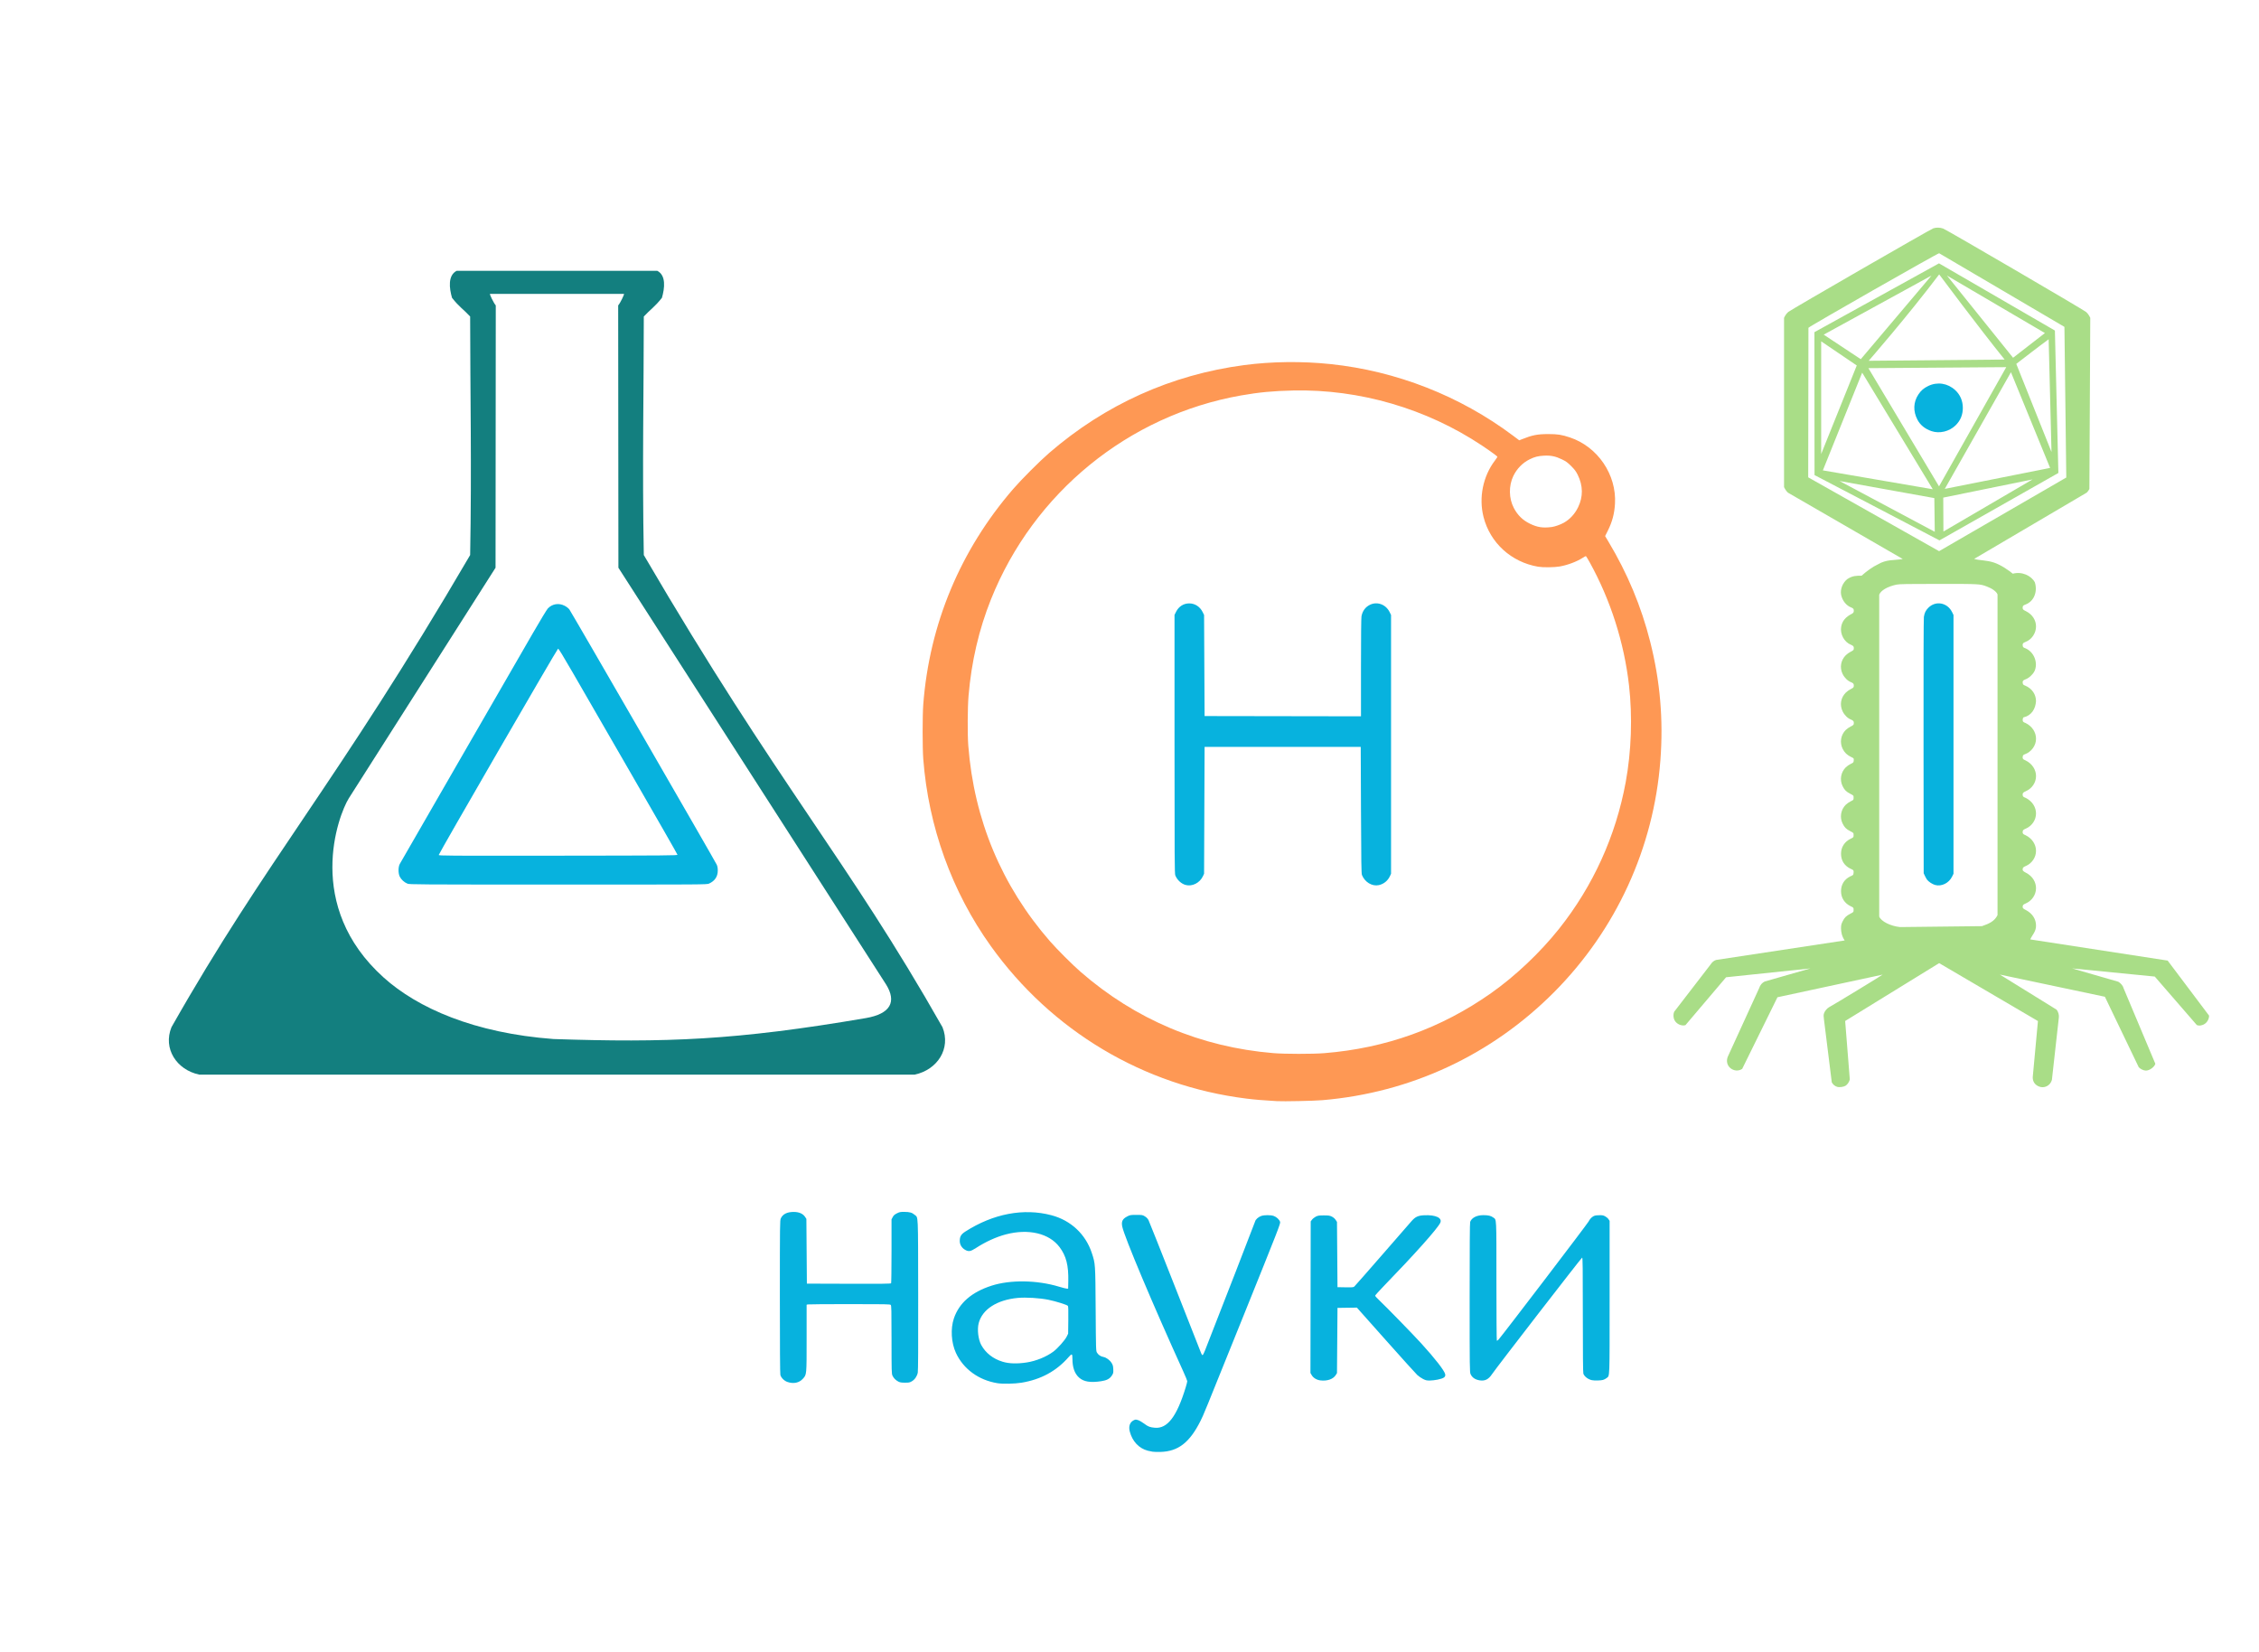
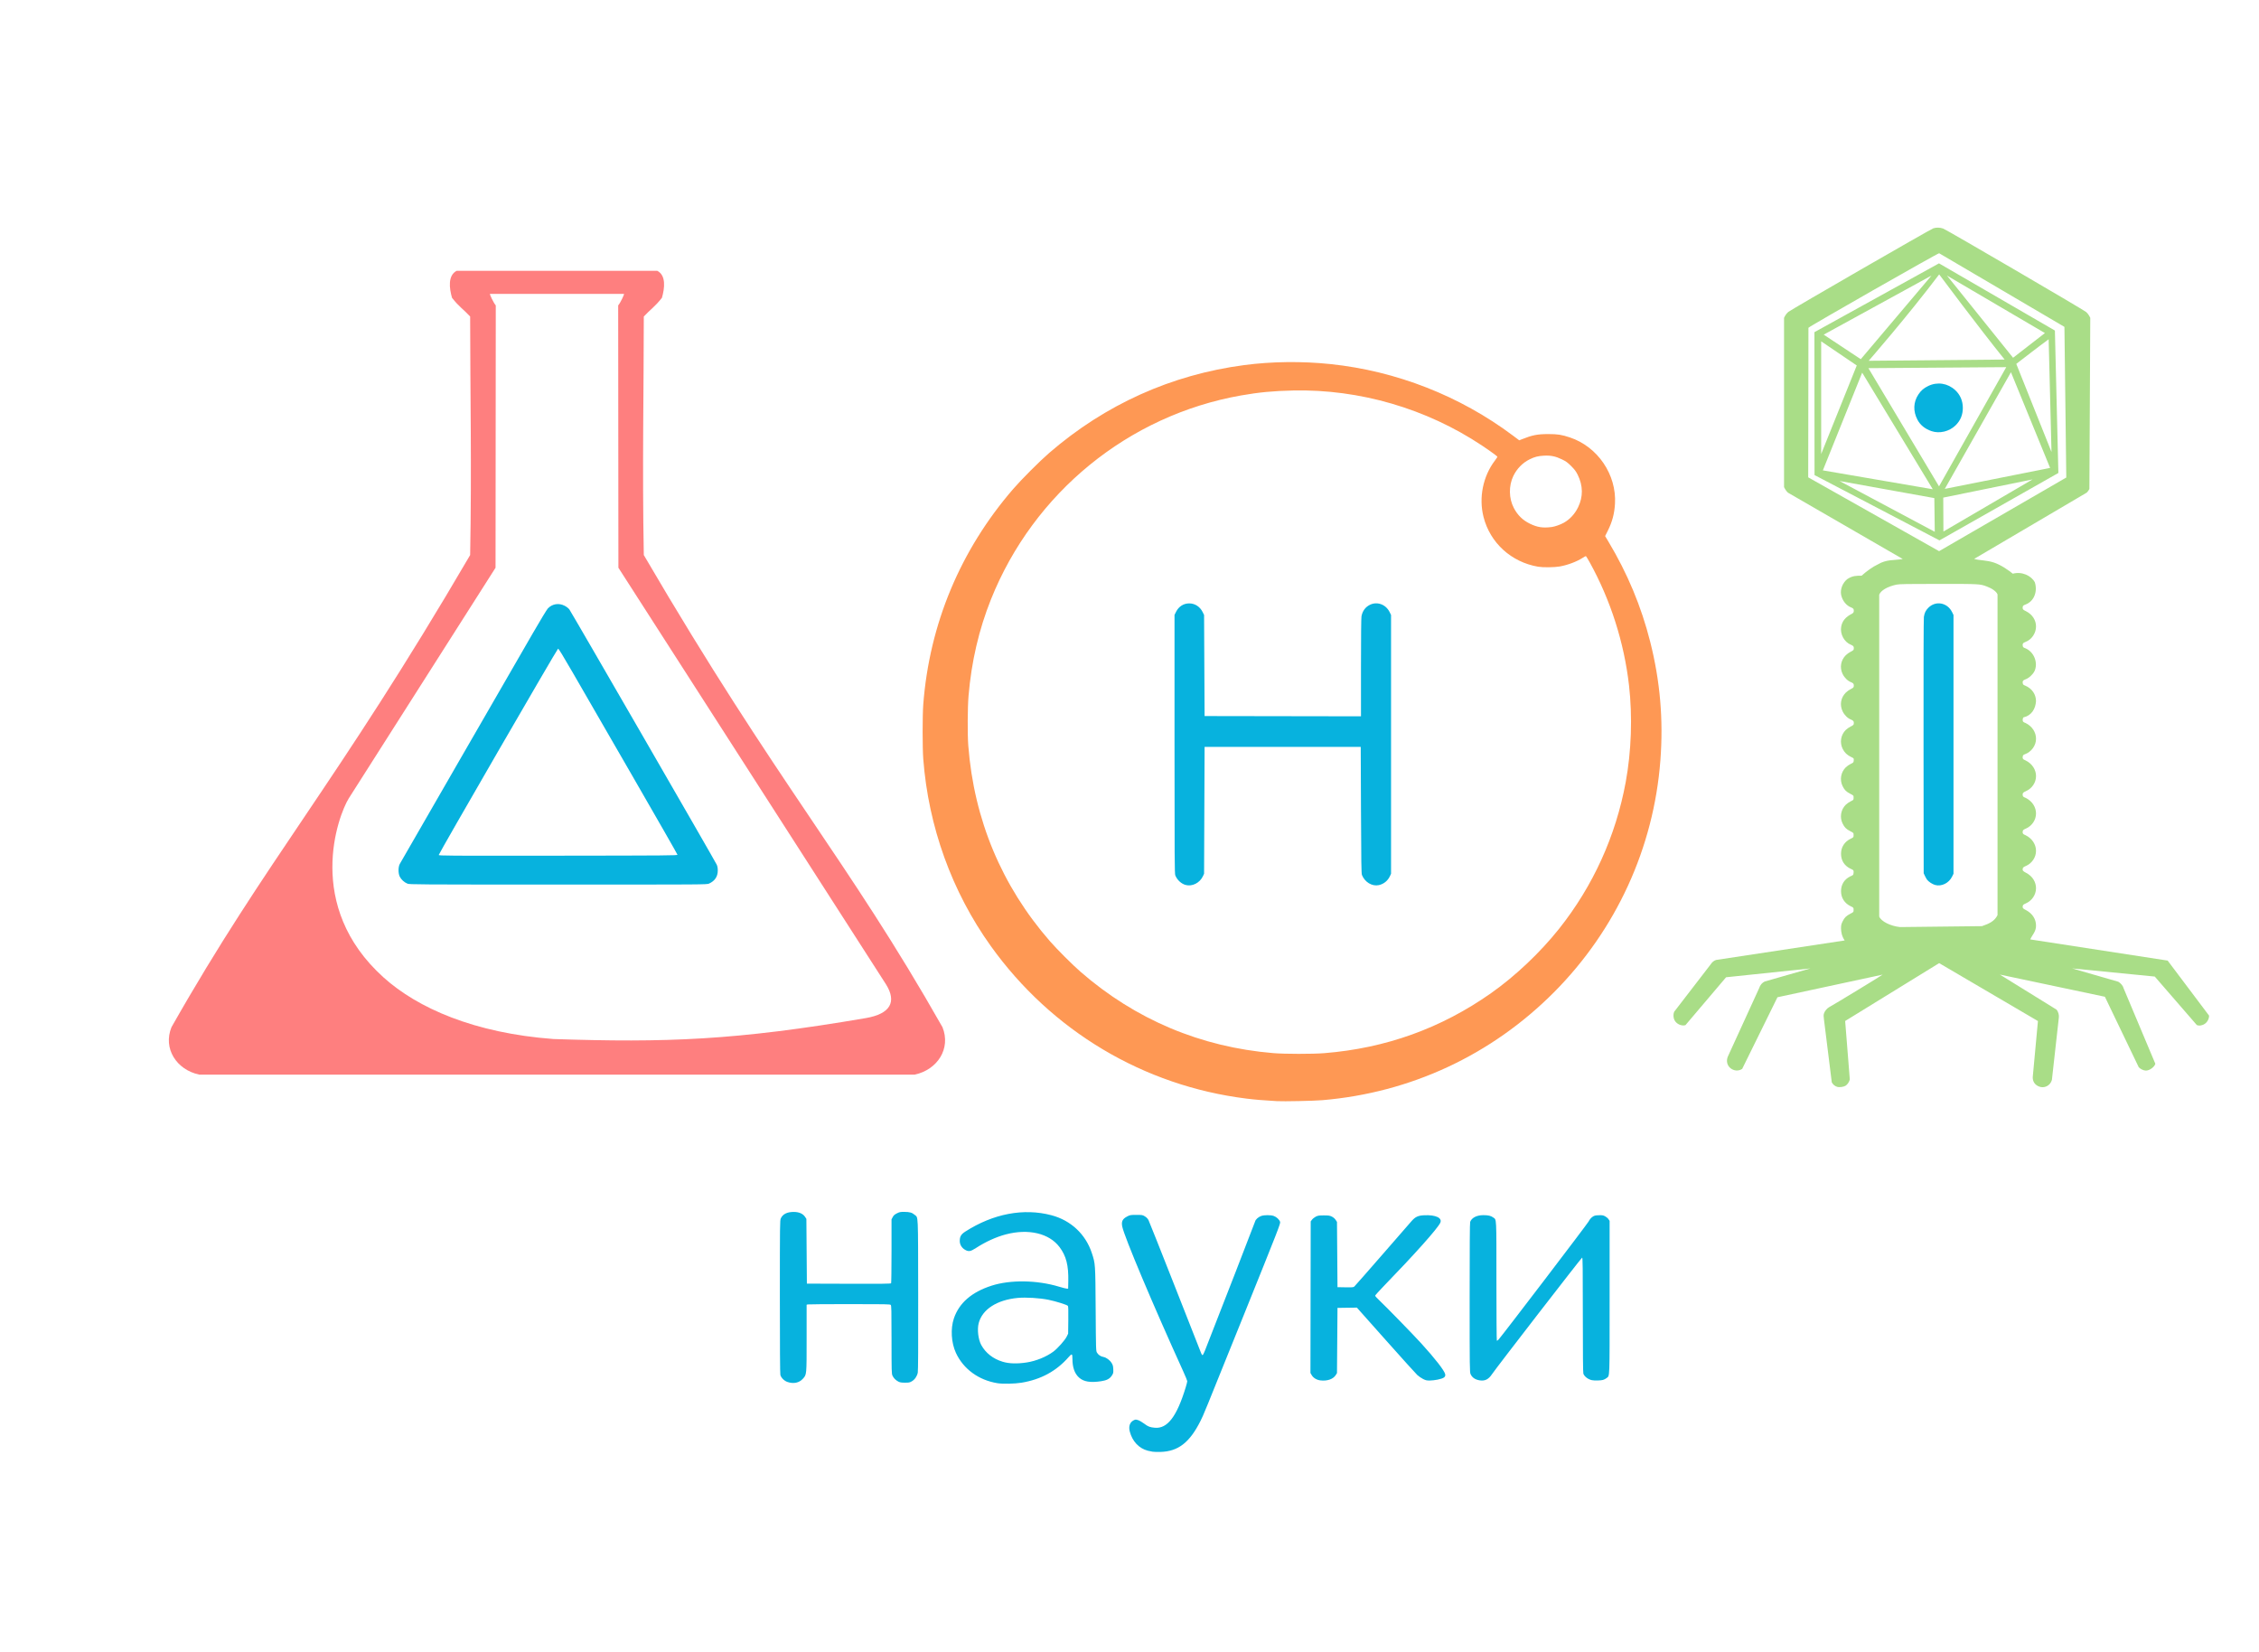
<svg xmlns="http://www.w3.org/2000/svg" id="svg2" version="1.1" width="1222.52" height="893.701" viewBox="0 0 1146.112 837.844">
  <defs id="defs6">
    </defs>
  <g id="layer7" style="display:inline" transform="translate(0,93.75)">
    <path id="logo_text" d="m 584.744,642.673 c -0.705,-0.117 -1.788,-0.343 -2.407,-0.503 -4.482,-1.161 -7.875,-4.782 -9.152,-9.767 -0.664,-2.592 0.053,-4.668 1.947,-5.634 0.904,-0.461 1.069,-0.47 2.23,-0.126 0.694,0.206 2.082,1 3.11,1.778 2.031,1.538 2.91,1.879 5.44,2.108 6.361,0.576 11.144,-5.671 15.638,-20.425 0.451,-1.481 0.816,-2.923 0.811,-3.205 -0.01,-0.282 -0.954,-2.589 -2.108,-5.128 -15.378,-33.807 -29.789,-68.015 -30.873,-73.283 -0.537,-2.61 0.107,-3.913 2.552,-5.171 1.42,-0.73 1.652,-0.769 4.61,-0.769 3.015,0 3.154,0.025 4.351,0.769 0.833,0.518 1.429,1.145 1.827,1.923 0.325,0.635 6.379,15.864 13.454,33.843 7.075,17.979 13.034,33.122 13.243,33.65 0.209,0.529 0.522,0.961 0.697,0.961 0.174,0 0.69,-0.952 1.147,-2.115 7.979,-20.318 25.381,-65.119 25.514,-65.685 0.243,-1.032 1.665,-2.308 3.126,-2.806 1.556,-0.53 4.768,-0.536 6.307,-0.011 1.412,0.481 2.864,1.821 3.254,3.002 0.27,0.817 -0.658,3.197 -18.412,47.249 -20.707,51.381 -20.358,50.526 -21.987,53.769 -5.484,10.92 -11.274,15.415 -20.218,15.697 -1.551,0.049 -3.397,-0.007 -4.102,-0.123 z m -78.71,-34.748 c -9.51,-1.537 -17.269,-7.204 -21.043,-15.371 -2.384,-5.16 -2.803,-12.291 -1.029,-17.508 2.657,-7.813 8.996,-13.321 19.077,-16.577 9.546,-3.083 23.105,-2.885 34.29,0.502 1.683,0.51 3.406,0.945 3.829,0.969 l 0.769,0.042 0.077,-3.718 c 0.169,-8.082 -1.059,-12.887 -4.441,-17.387 -5.249,-6.983 -15.732,-9.46 -27.242,-6.437 -4.893,1.285 -10.245,3.723 -15.135,6.894 -2.805,1.819 -3.769,1.97 -5.623,0.884 -1.645,-0.964 -2.632,-2.638 -2.625,-4.45 0.01,-2.274 0.663,-3.378 2.822,-4.762 14.175,-9.086 29.599,-12.009 43.706,-8.281 9.84,2.6 17.334,9.617 20.476,19.175 1.805,5.489 1.788,5.244 1.945,28.595 0.138,20.616 0.151,21.041 0.667,21.92 0.664,1.13 1.881,1.959 3.203,2.182 1.464,0.247 3.304,1.582 4.211,3.054 0.652,1.059 0.79,1.574 0.858,3.205 0.075,1.791 0.022,2.036 -0.685,3.138 -1.089,1.696 -2.586,2.496 -5.491,2.932 -5.455,0.819 -8.842,0.262 -11.179,-1.84 -2.257,-2.03 -3.353,-5.111 -3.368,-9.467 -0.01,-2.724 -0.252,-2.859 -1.848,-1.026 -6.264,7.194 -14.102,11.462 -24.044,13.093 -3.404,0.558 -9.463,0.677 -12.178,0.238 z m 14.908,-10.529 c 4.685,-0.717 9.878,-2.828 13.451,-5.469 2.188,-1.617 5.89,-5.779 6.814,-7.66 l 0.72,-1.467 0.083,-6.874 c 0.061,-5.014 0,-6.972 -0.22,-7.238 -0.445,-0.536 -6.085,-2.304 -9.753,-3.057 -4.486,-0.921 -11.533,-1.354 -15.684,-0.962 -10.549,0.994 -17.985,5.798 -19.808,12.797 -0.834,3.202 -0.243,8.252 1.297,11.081 2.204,4.049 5.99,7.014 10.835,8.486 3.274,0.995 7.352,1.115 12.265,0.364 z m -121.436,9.901 c -1.636,-0.562 -3.175,-2.092 -3.584,-3.565 -0.17,-0.61 -0.258,-14.328 -0.255,-39.647 0.005,-37.107 0.024,-38.757 0.478,-39.758 1.012,-2.228 3.309,-3.341 6.762,-3.279 2.558,0.047 4.488,0.91 5.521,2.47 l 0.692,1.045 0.128,16.428 0.128,16.428 21.264,0.066 c 16.842,0.052 21.306,-0.002 21.468,-0.256 0.113,-0.177 0.206,-7.543 0.208,-16.37 v -16.048 l 0.597,-1.13 c 0.466,-0.882 0.925,-1.298 2.097,-1.899 1.347,-0.691 1.738,-0.768 3.826,-0.761 2.67,0.009 3.925,0.365 5.181,1.467 1.917,1.683 1.752,-1.992 1.828,40.572 0.047,26.227 -0.017,38.613 -0.204,39.515 -0.385,1.855 -1.509,3.5 -2.986,4.368 -1.117,0.657 -1.462,0.727 -3.545,0.717 -1.837,-0.008 -2.517,-0.12 -3.336,-0.551 -1.362,-0.716 -2.4,-1.772 -2.976,-3.028 -0.441,-0.962 -0.471,-2.092 -0.476,-18.249 -0.01,-15.311 -0.051,-17.268 -0.409,-17.626 -0.36,-0.36 -2.61,-0.403 -20.959,-0.399 -11.306,0.002 -20.816,0.073 -21.133,0.158 l -0.577,0.155 v 16.845 c 0,19.095 0.052,18.533 -1.928,20.736 -1.861,2.07 -4.731,2.657 -7.814,1.598 z m 270.301,-0.803 c -1.816,-0.239 -3.496,-1.27 -4.298,-2.639 l -0.65,-1.11 0.067,-38.451 0.067,-38.451 0.698,-0.915 c 0.384,-0.503 1.249,-1.187 1.923,-1.518 1.061,-0.522 1.602,-0.603 4.045,-0.603 2.449,0 2.983,0.08 4.055,0.608 0.775,0.382 1.491,0.995 1.923,1.647 l 0.688,1.04 0.128,16.556 0.128,16.556 4.002,0.07 c 3.526,0.062 4.065,0.016 4.531,-0.385 0.291,-0.25 6.656,-7.493 14.144,-16.094 7.488,-8.602 14.2,-16.307 14.916,-17.122 1.908,-2.175 3.319,-2.817 6.493,-2.956 5.813,-0.254 9.229,1.385 8.042,3.86 -1.447,3.016 -12.893,15.826 -28.86,32.3 -2.291,2.364 -4.166,4.46 -4.166,4.658 0,0.198 0.952,1.253 2.115,2.345 3.303,3.101 17.092,17.254 21.231,21.792 7.045,7.723 11.841,13.896 12.192,15.693 0.279,1.427 -0.642,2.08 -3.885,2.752 -1.123,0.233 -2.875,0.433 -3.894,0.444 -1.591,0.018 -2.08,-0.093 -3.461,-0.787 -0.885,-0.444 -2.202,-1.355 -2.928,-2.025 -0.726,-0.67 -7.915,-8.633 -15.976,-17.696 l -14.656,-16.478 -4.92,0.07 -4.92,0.07 -0.128,16.537 -0.128,16.537 -0.608,0.978 c -1.32,2.123 -4.394,3.179 -7.909,2.717 z m 80.945,-0.006 c -2.299,-0.356 -3.849,-1.412 -4.646,-3.166 -0.45,-0.99 -0.471,-2.716 -0.476,-38.772 0,-26 0.079,-37.96 0.266,-38.458 0.802,-2.128 3.338,-3.415 6.724,-3.412 2.48,0.002 3.847,0.328 4.99,1.191 1.714,1.293 1.602,-0.955 1.602,32.238 0,16.568 0.098,30.183 0.217,30.257 0.119,0.074 0.506,-0.179 0.86,-0.562 1.801,-1.949 44.98,-58.554 45.688,-59.893 0.544,-1.029 1.201,-1.827 1.922,-2.334 0.965,-0.678 1.345,-0.78 3.189,-0.849 1.781,-0.068 2.265,0.009 3.245,0.513 0.633,0.326 1.412,0.984 1.731,1.463 l 0.579,0.871 v 38.817 c 0,42.599 0.115,39.54 -1.541,40.934 -0.434,0.366 -1.259,0.791 -1.833,0.946 -1.194,0.321 -4.378,0.384 -5.643,0.111 -1.918,-0.414 -3.743,-1.806 -4.299,-3.279 -0.187,-0.494 -0.273,-9.88 -0.273,-29.805 0,-24.074 -0.059,-29.083 -0.342,-29.083 -0.332,0 -43.663,56.025 -45.694,59.079 -1.787,2.688 -3.592,3.608 -6.267,3.194 z M 601.524,355.178 c -2.226,-0.624 -4.258,-2.507 -5.231,-4.847 -0.354,-0.851 -0.396,-7.952 -0.396,-66.555 v -65.602 l 0.787,-1.576 c 1.339,-2.68 3.78,-4.243 6.64,-4.254 2.919,-0.01 5.496,1.652 6.858,4.424 l 0.713,1.451 0.128,25.638 0.128,25.638 39.675,0.065 39.675,0.065 v -24.707 c 0,-15.201 0.098,-25.221 0.253,-26.043 0.509,-2.684 1.991,-4.699 4.281,-5.819 3.703,-1.812 8.095,-0.183 10.008,3.711 l 0.713,1.451 v 65.634 65.634 l -0.54,1.167 c -1.114,2.407 -3.167,4.074 -5.683,4.613 -3.386,0.726 -7.075,-1.493 -8.542,-5.139 -0.301,-0.749 -0.382,-6.198 -0.489,-32.945 l -0.128,-32.048 h -39.611 -39.611 l -0.128,32.176 -0.128,32.176 -0.548,1.185 c -1.599,3.457 -5.482,5.439 -8.823,4.503 z m -394.819,-0.671 c -1.59,-0.644 -3.169,-2.084 -3.881,-3.539 -0.835,-1.709 -0.839,-4.834 -0.008,-6.422 0.316,-0.604 14.142,-24.602 30.725,-53.328 16.582,-28.726 33.146,-57.422 36.807,-63.767 3.662,-6.346 7.079,-11.984 7.593,-12.529 2.229,-2.363 5.58,-2.905 8.529,-1.378 0.981,0.508 1.921,1.238 2.398,1.864 0.932,1.222 74.05,127.84 74.791,129.515 0.35,0.791 0.51,1.714 0.51,2.939 0,3.063 -1.488,5.282 -4.442,6.622 -1.103,0.501 -1.974,0.506 -76.493,0.498 -72.304,-0.008 -75.424,-0.028 -76.531,-0.476 z m 137.006,-14.667 c -0.017,-0.231 -10.447,-18.46 -23.177,-40.509 -12.73,-22.049 -26.263,-45.487 -30.072,-52.085 -4.987,-8.638 -7.038,-11.975 -7.328,-11.919 -0.452,0.087 -60.513,103.898 -60.525,104.613 -0.007,0.427 2.993,0.446 60.563,0.385 55.928,-0.06 60.568,-0.097 60.54,-0.485 z m 638.042,15.341 c -1.4,-0.393 -3.359,-1.7 -4.093,-2.732 -0.296,-0.417 -0.794,-1.31 -1.107,-1.986 l -0.567,-1.229 -0.07,-64.224 c -0.044,-39.686 0.022,-64.831 0.173,-65.811 0.317,-2.066 0.915,-3.287 2.278,-4.651 3.724,-3.729 9.649,-2.635 12.034,2.223 l 0.713,1.451 v 65.634 65.634 l -0.713,1.451 c -1.628,3.316 -5.381,5.156 -8.646,4.24 z m -1.794,-230.226 c -3.312,-1.133 -5.687,-3.058 -7.126,-5.775 -2.284,-4.315 -2.11,-8.961 0.48,-12.84 1.34,-2.007 2.743,-3.215 4.979,-4.287 4.668,-2.238 9.871,-1.431 13.726,2.131 2.485,2.295 3.829,5.435 3.833,8.957 0,3.551 -1.225,6.503 -3.718,8.926 -3.175,3.086 -8.149,4.265 -12.175,2.888 z" style="display:inline;fill:#07b2de;fill-opacity:1;stroke:none;stroke-width:1" />
  </g>
  <g id="g4927" style="display:inline" transform="translate(0,93.75)">
    <path id="phage" d="m 932.075,457.583 c -1.173,-0.382 -2.034,-1.097 -2.711,-2.252 l -3.956,-31.807 c -0.247,-1.654 -0.248,-2.338 -0.01,-3.145 0.363,-1.213 1.575,-2.676 2.696,-3.254 1.907,-0.984 27.075,-16.289 27.075,-16.464 l -53.366,11.482 -17.899,36.337 c -1.896,1.255 -4.327,1.057 -6.095,-0.496 -1.593,-1.399 -2.06,-3.635 -1.192,-5.714 l 15.909,-34.77 c 0.445,-1.497 1.529,-2.782 2.829,-3.352 l 23.151,-6.628 -42.77,4.483 -20.618,24.296 c -2.079,0.568 -4.558,-0.581 -5.582,-2.589 -0.593,-1.163 -0.665,-2.978 -0.164,-4.17 l 18.473,-23.99 c 0.752,-1.191 1.681,-1.963 2.796,-2.325 l 65.263,-9.897 c -1.488,-2.159 -1.803,-4.294 -1.854,-6.057 0,-1.683 0.115,-2.198 0.802,-3.594 0.979,-1.989 1.828,-2.831 3.946,-3.913 1.627,-0.831 1.628,-0.833 1.628,-1.958 0,-1.117 -0.012,-1.131 -1.466,-1.829 -3.133,-1.502 -4.912,-4.272 -4.907,-7.64 0.01,-3.361 1.617,-5.965 4.638,-7.495 1.324,-0.572 1.734,-0.628 1.734,-1.994 0.201,-1.383 -0.599,-1.419 -1.734,-1.994 -3.021,-1.53 -4.633,-4.133 -4.638,-7.495 -0.01,-3.368 1.774,-6.138 4.907,-7.64 1.454,-0.697 1.466,-0.712 1.466,-1.829 0,-1.125 0,-1.127 -1.628,-1.958 -2.117,-1.082 -2.966,-1.923 -3.946,-3.913 -1.56,-3.169 -0.922,-7.006 1.582,-9.511 0.583,-0.583 1.72,-1.376 2.526,-1.763 1.454,-0.697 1.466,-0.712 1.466,-1.829 0,-1.125 0,-1.127 -1.628,-1.958 -2.117,-1.082 -2.966,-1.923 -3.946,-3.913 -1.56,-3.169 -0.922,-7.006 1.582,-9.511 0.583,-0.583 1.72,-1.376 2.526,-1.761 1.406,-0.673 1.469,-0.745 1.544,-1.772 0.077,-1.065 0.07,-1.075 -1.291,-1.719 -2.063,-0.976 -3.4,-2.258 -4.335,-4.159 -1.587,-3.223 -0.965,-7.039 1.557,-9.562 0.583,-0.583 1.72,-1.376 2.526,-1.762 1.08,-0.517 1.488,-0.859 1.551,-1.3 0.17,-1.194 -0.164,-1.739 -1.342,-2.189 -1.711,-0.653 -3.346,-2.24 -4.294,-4.163 -1.601,-3.253 -0.976,-6.982 1.6,-9.547 0.621,-0.618 1.764,-1.428 2.54,-1.8 1.031,-0.494 1.433,-0.836 1.495,-1.273 0.17,-1.194 -0.164,-1.739 -1.342,-2.189 -1.711,-0.653 -3.346,-2.24 -4.294,-4.163 -1.601,-3.253 -0.976,-6.982 1.6,-9.547 0.621,-0.618 1.764,-1.428 2.54,-1.8 1.031,-0.494 1.433,-0.836 1.495,-1.273 0.17,-1.194 -0.164,-1.739 -1.342,-2.189 -3.494,-1.334 -5.736,-5.486 -5.018,-9.292 0.54,-2.862 2.256,-4.893 5.505,-6.516 0.797,-0.398 1.058,-1.104 0.795,-2.151 -0.098,-0.39 -0.516,-0.72 -1.282,-1.013 -2.434,-0.929 -4.432,-3.429 -5.052,-6.319 -0.603,-2.813 0.758,-6.262 3.205,-8.122 2.611,-1.647 4.368,-1.662 7.172,-1.665 2.549,-2.292 5.602,-4.505 8.223,-5.723 4.485,-2.655 8.134,-1.982 12.664,-2.733 L 907.056,156.131 c -0.444,-0.423 -1.057,-1.185 -1.362,-1.749 l -0.553,-1.026 V 67.468 l 0.573,-1.072 c 0.315,-0.59 1.007,-1.434 1.538,-1.878 1.422,-1.187 72.296,-42.044 73.65,-42.457 1.552,-0.474 3.291,-0.447 4.938,0.118 1.608,0.552 71.115,41.128 72.558,42.337 0.531,0.445 1.223,1.291 1.538,1.88 l 0.573,1.072 -0.45,86.845 c -0.247,0.526 -0.836,1.369 -1.308,1.818 l -57.157,33.637 c 2.509,0.808 6.276,0.586 10.066,1.867 3.79,1.281 7.601,4.067 9.543,5.645 v 0 c 4.639,-1.278 9.445,1.059 11.18,4.37 1.428,4.545 -0.245,9.561 -4.696,11.251 -0.896,0.318 -1.309,0.619 -1.411,1.027 -0.292,1.162 0.085,1.731 1.554,2.339 3.475,1.721 5.144,4.788 5.151,7.724 0.032,3.388 -2.142,6.686 -5.294,7.883 -1.35,0.48 -1.698,1.036 -1.398,2.235 0.113,0.451 0.435,0.714 1.13,0.922 4.741,1.889 6.654,7.648 4.809,11.639 -0.848,1.733 -2.853,3.576 -4.541,4.176 -1.347,0.478 -1.698,1.037 -1.4,2.225 0.108,0.43 0.452,0.718 1.117,0.937 3.746,1.569 5.561,4.666 5.572,7.928 -0.234,3.886 -2.288,7.286 -6.255,8.204 -0.355,0 -0.626,1.134 -0.445,1.859 0.102,0.408 0.516,0.709 1.411,1.027 3.512,1.717 5.287,4.89 5.291,7.883 0.121,3.6 -2.562,6.881 -5.574,7.928 -0.666,0.219 -1.009,0.507 -1.117,0.937 -0.298,1.188 0.053,1.746 1.4,2.225 3.51,1.716 5.286,4.887 5.294,7.883 0.047,3.463 -2.187,6.448 -5.151,7.724 -1.468,0.609 -1.846,1.177 -1.554,2.339 0.102,0.408 0.516,0.709 1.411,1.027 3.514,1.717 5.289,4.894 5.287,7.883 0.064,3.365 -2.151,6.424 -5.066,7.691 -1.059,0.439 -1.523,0.782 -1.629,1.204 -0.29,1.157 0.071,1.719 1.408,2.194 3.514,1.717 5.289,4.894 5.287,7.883 0.064,3.365 -2.151,6.424 -5.066,7.691 -1.035,0.429 -1.524,0.785 -1.624,1.184 -0.274,1.092 0.018,1.498 1.669,2.321 3.407,1.768 5.02,4.832 5.027,7.776 0,3.471 -2.201,6.461 -5.169,7.731 -0.952,0.395 -1.429,0.752 -1.527,1.144 -0.279,1.11 0.01,1.496 1.697,2.306 3.246,1.744 4.973,4.607 4.993,7.663 0.193,3.119 -2.182,5.22 -2.906,7.16 l 69.7,10.739 21.024,27.933 c 0,2.177 -1.505,4.23 -3.507,4.786 -1.216,0.338 -1.51,0.338 -2.702,0.007 l -21.352,-24.623 -41.919,-4.129 23.37,6.74 c 1.162,0.586 2.452,2.116 2.663,3.161 l 16.169,38.459 c -0.413,1.646 -2.918,3.466 -4.77,3.466 -1.15,0 -2.757,-0.745 -3.638,-1.687 l -17.183,-35.767 -53.274,-11.248 28.768,17.801 c 0.821,0.979 1.304,2.62 1.157,3.923 l -3.539,31.732 c -0.826,2.984 -4.017,4.507 -6.772,3.231 -1.966,-0.91 -2.948,-2.44 -2.948,-4.591 l 2.639,-28.519 -50.113,-29.385 -47.693,29.353 2.358,29.645 c -0.289,1.281 -1.186,2.6 -2.19,3.22 -0.967,0.598 -3.189,0.877 -4.244,0.534 z m 73.476,-81.511 c 3.532,-1.21 6.385,-2.454 7.903,-5.591 V 207.766 c -0.64,-1.529 -2.756,-2.991 -5.511,-4.018 -3.42,-1.274 -3.457,-1.294 -24.222,-1.294 -16.019,0 -20.108,0.066 -21.547,0.372 -4.557,0.97 -7.932,2.948 -8.744,5.093 v 163.308 c 1.031,2.453 5.661,4.779 10.528,5.312 z m 42.785,-227.58 -0.941,-76.424 -63.559,-37.351 c -0.498,-0.165 -65.506,36.897 -66.322,37.815 l -0.113,75.862 66.401,37.452 z m -127.727,-1.246 -0.053,-72.491 63.198,-34.908 58.805,34.081 1.767,72.25 -60.335,34.201 -63.381,-33.133 z m 60.784,11.684 -48.103,-8.678 48.324,25.77 z m 49.83,-9.482 -45.307,9.235 0.087,17.2 z m -86.441,-54.162 -19.945,49.573 55.765,9.579 z m 95.349,48.332 -19.868,-48.547 -33.563,59.183 z m -22.252,-51.114 -69.938,0.507 35.832,59.962 z m -75.844,-0.854 -18.056,-12.244 -10e-4,57.159 z m 97.358,-13.285 c -5.468,3.983 -11.67,8.832 -16.425,12.477 l 17.869,44.697 z m -22.337,10.284 c -13.467,-16.68 -33.206,-43.202 -33.206,-43.202 -16.209,21.438 -35.761,43.821 -35.761,43.821 z m -37.094,-42.616 -54.7,29.978 18.811,12.45 z m 57.535,29.174 -49.684,-29.153 33.527,41.685 z" style="fill:#a9dd87;fill-opacity:1;stroke:none;stroke-width:1" />
  </g>
  <g style="display:inline" id="g4862" transform="translate(0,93.75)">
    <path style="fill:#fe9854;fill-opacity:1;stroke:none;stroke-width:1" d="m 647.815,464.842 c -7.365,-0.436 -10.973,-0.737 -15.383,-1.283 -52.213,-6.464 -98.947,-34.347 -129.77,-77.425 -19.72,-27.56 -31.613,-60.504 -34.239,-94.843 -0.434,-5.67 -0.433,-22.027 0,-27.689 3.122,-40.76 18.798,-78.294 45.667,-109.348 4.165,-4.814 13.489,-14.143 18.223,-18.234 28.453,-24.589 61.989,-39.692 98.964,-44.57 13.928,-1.838 29.353,-2.015 43.79,-0.503 33.43,3.501 65.689,16.151 92.565,36.297 l 3.164,2.372 1.323,-0.529 c 5.298,-2.12 7.88,-2.629 13.373,-2.637 4.787,-0.007 6.827,0.31 11.024,1.712 14.093,4.707 23.721,18.878 22.853,33.635 -0.3,5.095 -1.393,9.194 -3.655,13.707 l -1.351,2.695 1.62,2.706 c 9.772,16.322 16.706,32.932 21.253,50.906 5.054,19.978 6.736,39.576 5.165,60.191 -3.381,44.364 -22.472,85.956 -53.987,117.614 -31.713,31.857 -72.757,50.975 -117.525,54.741 -4.329,0.364 -19.676,0.688 -23.075,0.486 z m 24.103,-24.342 c 31.165,-2.5 59.267,-12.614 84.591,-30.444 12.252,-8.626 24.942,-20.635 34.471,-32.62 17.293,-21.751 28.804,-47.087 33.84,-74.48 2.865,-15.585 3.467,-33.198 1.674,-48.969 -2.481,-21.827 -9.395,-43.438 -20.032,-62.622 -0.919,-1.657 -1.77,-3.013 -1.892,-3.013 -0.122,0 -0.855,0.405 -1.629,0.9 -3.049,1.95 -7.59,3.655 -11.634,4.367 -2.688,0.473 -8.475,0.535 -10.94,0.116 -13.619,-2.313 -24.362,-12.108 -27.696,-25.252 -2.48,-9.778 -0.283,-20.635 5.789,-28.614 0.687,-0.902 1.25,-1.756 1.251,-1.897 0,-0.262 -3.676,-2.947 -7.804,-5.695 -28.188,-18.768 -62.077,-28.654 -95.759,-27.936 -10.062,0.215 -17.478,0.918 -26.536,2.518 -57.063,10.079 -105.157,49.294 -126.829,103.414 -6.131,15.31 -9.926,31.627 -11.39,48.969 -0.5,5.927 -0.569,19.548 -0.128,25.254 2.907,37.567 16.95,71.177 41.484,99.282 3.565,4.084 11.396,11.906 15.462,15.445 27.824,24.215 60.962,38.194 97.811,41.26 5.874,0.489 19.905,0.498 25.897,0.017 z m 115.355,-266.903 c 1.594,-0.202 4.497,-1.229 6.169,-2.181 3.08,-1.754 5.546,-4.434 7.203,-7.825 2.62,-5.361 2.55,-10.984 -0.206,-16.516 -0.853,-1.712 -1.554,-2.649 -3.272,-4.371 -1.826,-1.83 -2.589,-2.388 -4.623,-3.379 -3.278,-1.598 -5.698,-2.102 -9.205,-1.918 -3.002,0.157 -4.685,0.585 -7.244,1.839 -3.558,1.744 -6.517,4.764 -8.3,8.471 -2.403,4.996 -2.302,11.366 0.256,16.23 1.943,3.693 4.527,6.208 8.212,7.994 3.753,1.818 6.497,2.231 11.009,1.659 z" id="atom" />
    <rect style="fill:none;fill-opacity:1;stroke:none;stroke-width:0.938;stroke-linecap:round;stroke-linejoin:miter;stroke-miterlimit:4;stroke-dasharray:none;stroke-dashoffset:0;stroke-opacity:1" id="rect14492" width="140.329" height="237.378" x="530.587" y="33.927" />
  </g>
  <g id="layer8" style="display:inline" transform="translate(0,93.75)">
-     <g style="display:none" id="g9771">
-       <path style="fill:#fe7f7f;fill-opacity:1;stroke:none;stroke-width:1" d="m 202.475,450.589 -93.324,-0.214 -2.314,-0.896 c -6.798,-2.634 -11.521,-7.323 -12.808,-12.716 -0.587,-2.459 -0.78,-6.75 -0.394,-8.792 0.549,-2.912 0.376,-2.634 72.433,-115.656 42.351,-66.428 68.443,-107.577 70.148,-110.63 0.303,-0.543 0.351,-7.911 0.315,-48.2 -0.024,-26.158 -0.124,-51.179 -0.223,-55.604 l -0.179,-8.045 -0.931,-1.033 c -0.512,-0.568 -2.201,-2.15 -3.753,-3.517 -3.02,-2.659 -4.029,-4.083 -4.359,-6.153 -0.101,-0.635 -0.484,-1.788 -0.851,-2.564 -1.011,-2.137 -0.93,-3.734 0.312,-6.153 1.181,-2.301 1.532,-2.727 2.765,-3.356 3.735,-1.907 18.008,-1.94 42.643,-0.101 8.186,0.611 9.304,0.632 34.435,0.634 l 25.974,0.002 1.393,1.317 c 1.773,1.677 2.422,3.411 1.98,5.292 -0.786,3.344 -1.703,5.912 -2.509,7.022 -0.486,0.669 -2.777,2.722 -5.2,4.658 l -4.332,3.462 -0.17,2.007 c -0.094,1.104 -0.109,5.526 -0.035,9.827 0.074,4.301 0.252,15.319 0.395,24.485 0.429,27.512 1.518,68.862 1.935,73.518 l 0.155,1.731 6.598,10.447 c 11.125,17.616 27.504,43.235 73.559,115.052 42.685,66.563 59.207,92.41 62.05,97.075 0.742,1.217 1.513,2.76 1.715,3.429 0.525,1.746 0.735,6.298 0.402,8.716 -0.824,5.972 -6.205,11.941 -12.722,14.114 -1.862,0.621 -2.584,0.704 -7.82,0.9 -6.935,0.26 -119.272,0.232 -247.283,-0.061 z M 346.307,432.059 c 30.972,-1.746 62.739,-6.156 93.58,-12.991 3.807,-0.844 7.192,-1.601 7.52,-1.682 0.393,-0.097 0.56,-0.291 0.486,-0.564 -0.113,-0.418 -18.111,-28.911 -49.413,-78.228 C 359.59,277.322 315.763,207.786 313.723,204.121 c -0.559,-1.004 -0.582,-1.403 -1.11,-18.972 -0.916,-30.483 -1.268,-48.157 -1.712,-86.057 l -0.17,-14.526 2.213,-2.144 c 1.217,-1.179 2.213,-2.28 2.213,-2.445 0,-0.434 -5.995,-0.481 -40.192,-0.314 -21.354,0.104 -29.631,0.224 -29.84,0.432 -0.213,0.213 0.06,0.676 1.05,1.779 2.547,2.837 2.27,-1.019 2.574,35.885 0.147,17.887 0.295,44.463 0.328,59.058 0.053,23.463 0.014,26.655 -0.338,27.561 -0.219,0.564 -2.27,3.424 -4.557,6.355 -48.481,62.117 -70.195,113.153 -64.107,150.68 3.786,23.337 18.615,41.459 43.809,53.538 21.382,10.251 48.775,15.962 83.838,17.478 7.391,0.32 30.251,0.101 38.586,-0.369 z" id="path9769" />
-     </g>
    <g style="display:none" id="g9775">
      <path style="fill:#137f7f;fill-opacity:1;stroke:none;stroke-width:1;stroke-opacity:1" d="m 236.983,65.726 c -4.298,2.199 -3.539,8.302 -2.227,12.852 3.342,4.285 5.785,5.787 8.621,8.895 0,33.062 0.779,72.31 0,113.443 -64.171,109.78 -96.526,144.222 -142.072,224.561 -4.091,10.16 2.395,20.215 13.204,22.535 h 170.167 170.167 c 10.809,-2.32 17.295,-12.375 13.204,-22.535 -45.546,-80.338 -77.9,-114.781 -142.072,-224.561 -0.779,-41.133 0,-80.381 0,-113.443 2.836,-3.108 5.279,-4.611 8.621,-8.895 1.312,-4.55 2.072,-10.653 -2.227,-12.852 h -47.693 z m 15.813,10.977 h 31.88 31.88 c 0.213,0.213 -1.78,4.385 -2.77,5.488 l 0.108,124.753 130.063,204.124 c 5.053,8.165 2.425,15.818 -9.728,15.992 -16.686,0.299 -96.049,3.809 -149.553,2.036 -53.504,1.773 -132.867,-1.737 -149.553,-2.036 -12.153,-0.175 -14.782,-7.827 -9.728,-15.992 L 255.458,206.944 255.566,82.191 c -0.99,-1.103 -2.984,-5.274 -2.77,-5.488 z" id="path9773" />
    </g>
    <g id="g9901" style="display:inline">
-       <path id="path9899" d="m 231.711,43.618 c -4.585,2.345 -3.775,8.856 -2.375,13.709 3.565,4.57 6.171,6.173 9.195,9.488 0,35.267 0.831,77.131 0,121.006 -68.449,117.098 -102.961,153.837 -151.543,239.531 -4.364,10.837 2.555,21.562 14.084,24.037 H 282.584 464.096 c 11.529,-2.475 18.448,-13.2 14.084,-24.037 -48.582,-85.694 -83.094,-122.433 -151.543,-239.531 -0.831,-43.875 0,-85.739 0,-121.006 3.025,-3.316 5.631,-4.918 9.195,-9.488 1.399,-4.853 2.21,-11.364 -2.375,-13.709 h -50.873 z m 16.867,11.709 h 34.006 34.006 c 0.227,0.227 -1.899,4.677 -2.955,5.854 l 0.115,133.07 135.813,211.417 c 5.39,8.709 2.403,14.875 -10.377,17.059 -66.078,11.292 -101.28,12.498 -158.351,10.608 -40.284,-3.006 -68.977,-15.73 -86.179,-31.199 -40.381,-36.313 -23.094,-82.184 -17.704,-90.894 L 251.418,194.251 251.534,61.18 c -1.056,-1.177 -3.182,-5.626 -2.955,-5.854 z" style="fill:#137f7f;fill-opacity:1;stroke:none;stroke-width:1.067;stroke-opacity:1" />
+       <path id="path9899" d="m 231.711,43.618 c -4.585,2.345 -3.775,8.856 -2.375,13.709 3.565,4.57 6.171,6.173 9.195,9.488 0,35.267 0.831,77.131 0,121.006 -68.449,117.098 -102.961,153.837 -151.543,239.531 -4.364,10.837 2.555,21.562 14.084,24.037 H 282.584 464.096 c 11.529,-2.475 18.448,-13.2 14.084,-24.037 -48.582,-85.694 -83.094,-122.433 -151.543,-239.531 -0.831,-43.875 0,-85.739 0,-121.006 3.025,-3.316 5.631,-4.918 9.195,-9.488 1.399,-4.853 2.21,-11.364 -2.375,-13.709 h -50.873 z m 16.867,11.709 h 34.006 34.006 c 0.227,0.227 -1.899,4.677 -2.955,5.854 l 0.115,133.07 135.813,211.417 c 5.39,8.709 2.403,14.875 -10.377,17.059 -66.078,11.292 -101.28,12.498 -158.351,10.608 -40.284,-3.006 -68.977,-15.73 -86.179,-31.199 -40.381,-36.313 -23.094,-82.184 -17.704,-90.894 L 251.418,194.251 251.534,61.18 c -1.056,-1.177 -3.182,-5.626 -2.955,-5.854 z" style="fill:#fe7f7f;fill-opacity:1;stroke:none;stroke-width:1.067;stroke-opacity:1" />
    </g>
    <g style="display:none" id="g9909">
      <path style="fill:#137f7f;fill-opacity:1;stroke:#ed0000;stroke-width:1.067;stroke-opacity:1" d="m 229.836,45.493 c -4.585,2.345 -3.775,8.856 -2.375,13.709 3.565,4.57 6.171,6.173 9.195,9.488 0,35.267 0.831,77.131 0,121.006 -68.449,117.098 -102.961,153.837 -151.543,239.531 -4.364,10.837 2.555,21.562 14.084,24.037 l 179.533,-3.957 183.49,3.957 c 11.529,-2.475 18.448,-13.2 14.084,-24.037 -48.582,-85.694 -83.094,-122.433 -151.543,-239.531 -0.831,-43.875 0,-85.739 0,-121.006 3.025,-3.316 5.631,-4.918 9.195,-9.488 1.399,-4.853 2.21,-11.364 -2.375,-13.709 h -50.873 z m 16.867,11.709 h 34.006 34.006 c 0.227,0.227 -1.899,4.677 -2.955,5.854 L 311.875,196.126 447.918,407.088 c 5.39,8.709 2.357,17.327 -10.606,17.513 -17.799,0.319 -211.803,15.231 -232.769,-36.119 -9.59,-7.012 -8.46,-7.541 -12.411,-18.246 -8.512,-38.27 52.981,-173.295 58.371,-182.005 l -0.96,-112.292 0.115,-12.885 c -1.056,-1.177 -3.182,-5.626 -2.955,-5.854 z" id="path9907" />
    </g>
    <g id="g9905" style="display:none">
      <path id="path9903" d="m 313.096,41.066 c -5.209,0.348 -6.997,6.684 -7.585,11.722 1.549,5.636 3.362,8.149 4.896,12.412 -13.793,32.578 -29.388,71.581 -47.326,111.782 -109.868,81.027 -156.541,101.279 -235.531,161.174 -8.323,8.28 -6.042,20.932 3.782,27.79 l 169.9,71.983 169.9,71.983 c 11.76,2.286 22.43,-4.878 22.584,-16.619 -11.959,-98.428 -29.894,-146.053 -48.166,-281.37 16.382,-40.86 33.533,-79.203 47.326,-111.782 4.128,-1.863 7.194,-2.31 12.318,-5.118 3.208,-3.928 6.513,-9.621 3.139,-13.606 l -47.619,-20.175 z m 11.209,17.505 31.83,13.486 31.83,13.486 c 0.124,0.3 -3.607,3.567 -5.055,4.235 l -51.937,122.972 44.83,248.832 c 1.639,10.183 -4.57,16.941 -16.777,11.972 C 342.241,466.791 155.12,408.069 155.578,352.319 110.109,287.696 378.983,122.621 392.876,100.14 310.213,-1.442 304.957,97.542 313.408,91.634 l 6.225,-14.627 5.147,-11.857 c -0.528,-1.506 -0.779,-6.459 -0.477,-6.579 z" style="fill:#137f7f;fill-opacity:1;stroke:#ed0000;stroke-width:1.077;stroke-opacity:1" />
    </g>
    <g style="display:none" id="g9893">
      <path style="fill:none;fill-opacity:1;stroke:#ed0000;stroke-width:1.067;stroke-opacity:1" d="m 229.836,45.493 c -4.585,2.345 -3.775,8.856 -2.375,13.709 3.565,4.57 6.171,6.173 9.195,9.488 0,35.267 0.831,77.131 0,121.006 -68.449,117.098 -102.961,153.837 -151.543,239.531 -4.364,10.837 2.555,21.562 14.084,24.037 H 280.709 462.221 c 11.529,-2.475 18.448,-13.2 14.084,-24.037 -48.582,-85.694 -83.094,-122.433 -151.543,-239.531 -0.831,-43.875 0,-85.739 0,-121.006 3.025,-3.316 5.631,-4.918 9.195,-9.488 1.399,-4.853 2.21,-11.364 -2.375,-13.709 h -50.873 z m 16.867,11.709 h 34.006 34.006 c 0.227,0.227 -1.899,4.677 -2.955,5.854 L 311.875,196.126 447.918,407.088 c 5.39,8.709 2.357,17.327 -10.606,17.513 -17.799,0.319 -118.82,-60.936 -139.786,-112.286 -65.973,-41.633 -7.966,-106.459 -4.002,-132.497 -12.964,-0.186 -54.345,32.455 -48.955,23.745 l 4.975,-7.439 0.115,-133.07 c -1.056,-1.177 -3.182,-5.626 -2.955,-5.854 z" id="path9891" />
    </g>
    <g id="g9897" style="display:none">
      <path id="path9895" d="m 285.566,40.697 c 5.125,1.149 5.84,7.607 5.579,12.613 -2.489,5.257 -4.716,7.428 -6.959,11.347 8.252,33.923 17.218,74.394 28.314,116.397 95.729,96.109 138.778,123.115 207.326,193.813 6.892,9.37 2.495,21.358 -8.435,26.523 l -181.195,43.832 -181.195,43.832 C 136.913,489.459 127.497,480.813 129.317,469.335 157.763,375.173 183.618,331.499 224.548,202.331 c -9.437,-42.405 -20.062,-82.474 -28.314,-116.397 -3.795,-2.459 -6.772,-3.371 -11.399,-6.906 -2.533,-4.33 -4.865,-10.397 -0.837,-13.76 l 50.784,-12.285 z m -14.098,15.336 -33.946,8.212 -33.947,8.212 c -0.174,0.274 2.99,4.04 4.32,4.917 l 31.022,128.03 -21.605,60.623 c -3.343,9.679 2.597,43.908 41.435,56.863 38.839,12.955 52.559,14.647 76.316,16.209 23.757,1.561 59.695,7.538 77.388,2.933 12.897,-3.31 22.29,-23.913 8.576,-40.152 L 301.14,190.352 269.888,62.377 c 0.779,-1.387 1.86,-6.18 1.58,-6.344 z" style="fill:#137f7f;fill-opacity:1;stroke:none;stroke-width:1.076;stroke-opacity:1" />
    </g>
    <g style="display:none" id="g9942">
      <path style="fill:#137f7f;fill-opacity:1;stroke:none;stroke-width:1.047;stroke-opacity:1" d="m 578.268,14.905 c 4.976,-0.874 8.195,4.705 9.971,9.334 -0.086,5.688 -1.177,8.484 -1.583,12.869 20.869,27.624 44.992,60.907 71.605,94.783 122.872,51.248 171.627,59.619 260.364,98.016 9.828,5.908 10.76,18.4 3.2,27.156 L 779.745,364.391 637.665,471.719 c -10.489,4.879 -22.251,0.568 -25.248,-10.5 -12.681,-95.85 -7.407,-145.035 -23.121,-277.231 -25.313,-34.859 -50.736,-67.159 -71.605,-94.783 -4.33,-0.809 -7.318,-0.523 -12.812,-1.995 -3.967,-2.974 -8.454,-7.595 -6.253,-12.143 l 39.821,-30.081 z m -6.274,19.145 -26.618,20.108 -26.618,20.108 c -0.043,0.313 4.254,2.541 5.777,2.838 l 78.654,104.301 13.074,160.002 c 0.935,10.009 24.471,26.702 34.728,19.182 14.121,-10.275 27.504,-37.723 57.641,-90.33 21.307,-35.907 19.817,-23.791 25.4,-64.643 -0.148,-17.582 -16.036,-36.619 -25.409,-40.254 L 651.979,144.547 573.144,40.382 c 0.13,-1.546 -0.838,-6.289 -1.151,-6.332 z" id="path9940" />
    </g>
    <g id="g9879" style="display:none">
      <path id="path9877" d="m 703.17,46.423 c 4.586,2.346 3.775,8.858 2.376,13.712 -3.565,4.571 -6.172,6.174 -9.197,9.49 0,35.274 -0.831,77.147 0,121.032 68.464,117.124 102.983,153.871 151.576,239.583 4.365,10.839 -2.555,21.567 -14.087,24.042 H 652.285 470.735 c -11.532,-2.475 -18.452,-13.203 -14.087,-24.042 48.592,-85.712 83.112,-122.46 151.576,-239.583 0.831,-43.885 0,-85.758 0,-121.032 -3.025,-3.316 -5.632,-4.919 -9.197,-9.49 -1.4,-4.854 -2.21,-11.366 2.376,-13.712 h 50.884 z m -16.871,11.712 H 652.285 618.272 c -0.227,0.228 1.899,4.678 2.956,5.855 L 621.113,197.088 546.136,314.104 c -5.391,8.711 -2.587,16.876 10.379,17.062 17.803,0.319 38.687,4.805 95.77,2.914 57.083,1.891 75.741,-1.853 93.544,-2.172 12.966,-0.186 17.502,-9.093 12.111,-17.804 L 683.458,197.088 683.343,63.989 c 1.056,-1.177 3.183,-5.627 2.956,-5.855 z" style="fill:#137f7f;fill-opacity:1;stroke:none;stroke-width:1.067;stroke-opacity:1" />
    </g>
  </g>
</svg>
